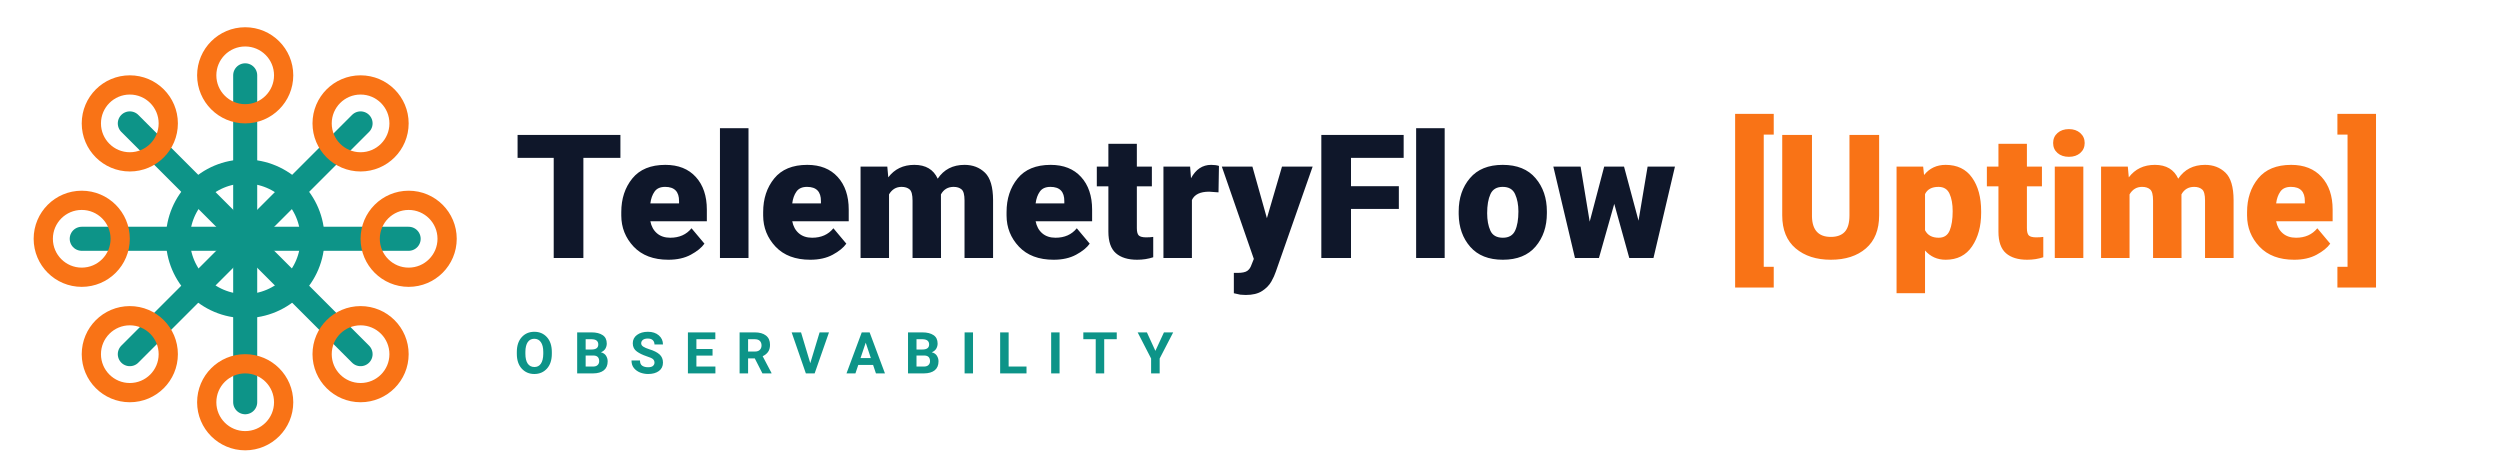
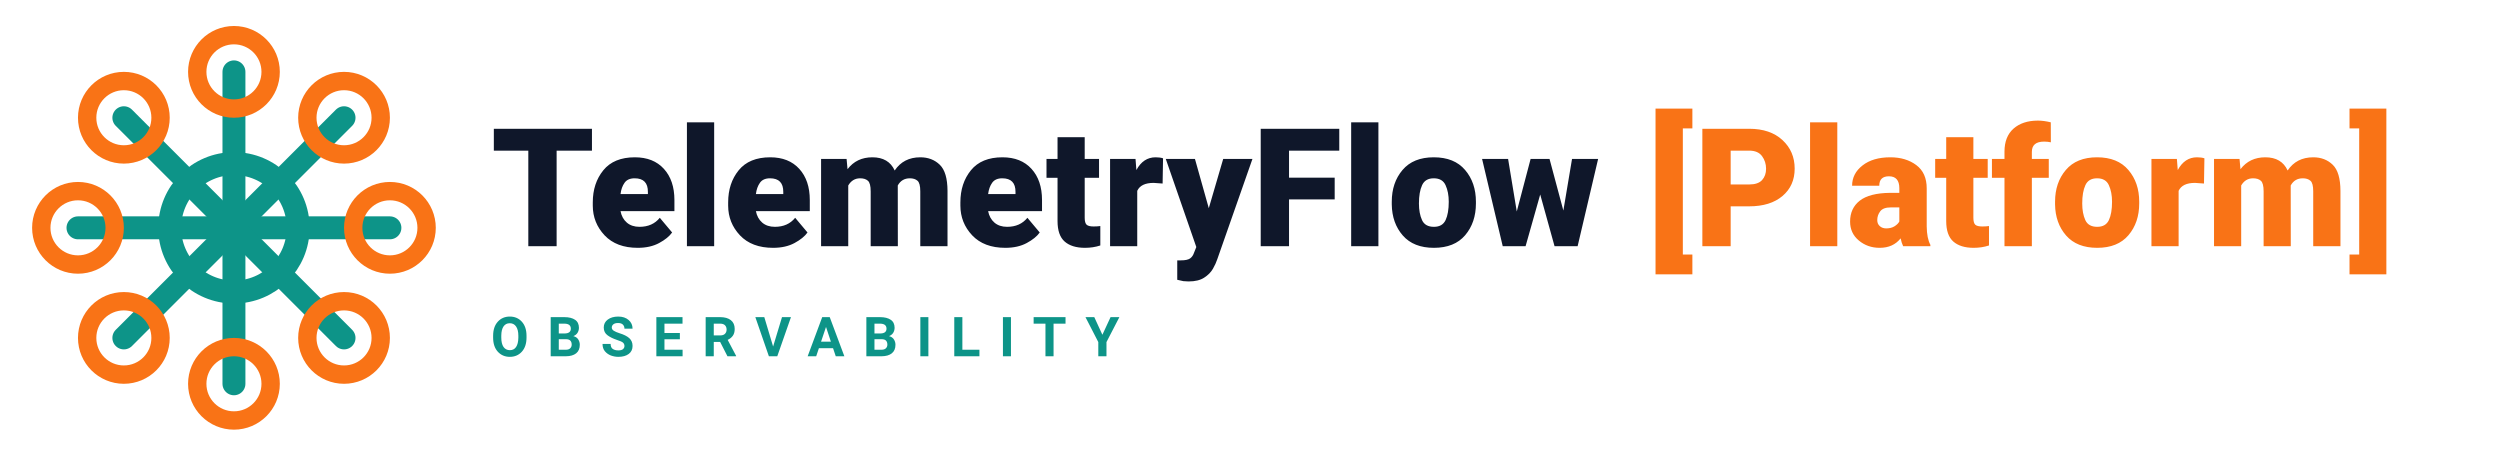
- <svg xmlns="http://www.w3.org/2000/svg" viewBox="0 0 520 97" width="1560" height="295">
+ <svg xmlns="http://www.w3.org/2000/svg" viewBox="0 0 545 97" width="1635" height="295">
  <g transform="translate(7,5)">
    <g id="icon">
      <g stroke="#0d9488" stroke-width="5" stroke-linecap="round">
        <line x1="44" y1="44" x2="44" y2="10" />
        <line x1="44" y1="44" x2="68" y2="20" />
        <line x1="44" y1="44" x2="78" y2="44" />
        <line x1="44" y1="44" x2="68" y2="68" />
        <line x1="44" y1="44" x2="44" y2="78" />
        <line x1="44" y1="44" x2="20" y2="68" />
        <line x1="44" y1="44" x2="10" y2="44" />
        <line x1="44" y1="44" x2="20" y2="20" />
      </g>
      <g fill="none" stroke="#f97316" stroke-width="4">
        <circle cx="44" cy="10" r="8" />
        <circle cx="68" cy="20" r="8" />
        <circle cx="78" cy="44" r="8" />
        <circle cx="68" cy="68" r="8" />
        <circle cx="44" cy="78" r="8" />
        <circle cx="20" cy="68" r="8" />
        <circle cx="10" cy="44" r="8" />
        <circle cx="20" cy="20" r="8" />
      </g>
      <circle cx="44" cy="44" r="14" fill="none" stroke="#0d9488" stroke-width="5" />
      <line x1="37" y1="37" x2="51" y2="51" stroke="#0d9488" stroke-width="4" stroke-linecap="round" />
      <line x1="51" y1="37" x2="37" y2="51" stroke="#0d9488" stroke-width="4" stroke-linecap="round" />
    </g>
    <text x="100" y="48" font-family="system-ui,-apple-system,BlinkMacSystemFont,Roboto,sans-serif" font-size="36" font-weight="800" fill="#0f172a">TelemetryFlow</text>
-     <text x="352" y="48" font-family="system-ui,-apple-system,BlinkMacSystemFont,Roboto,sans-serif" font-size="36" font-weight="800" fill="#f97316">[Uptime]</text>
+     <text x="352" y="48" font-family="system-ui,-apple-system,BlinkMacSystemFont,Roboto,sans-serif" font-size="36" font-weight="800" fill="#f97316">[Platform]</text>
    <text x="100" y="72" font-family="system-ui,-apple-system,BlinkMacSystemFont,Roboto,sans-serif" font-size="12" font-weight="600" fill="#0d9488" letter-spacing="4">OBSERVABILITY</text>
  </g>
</svg>
